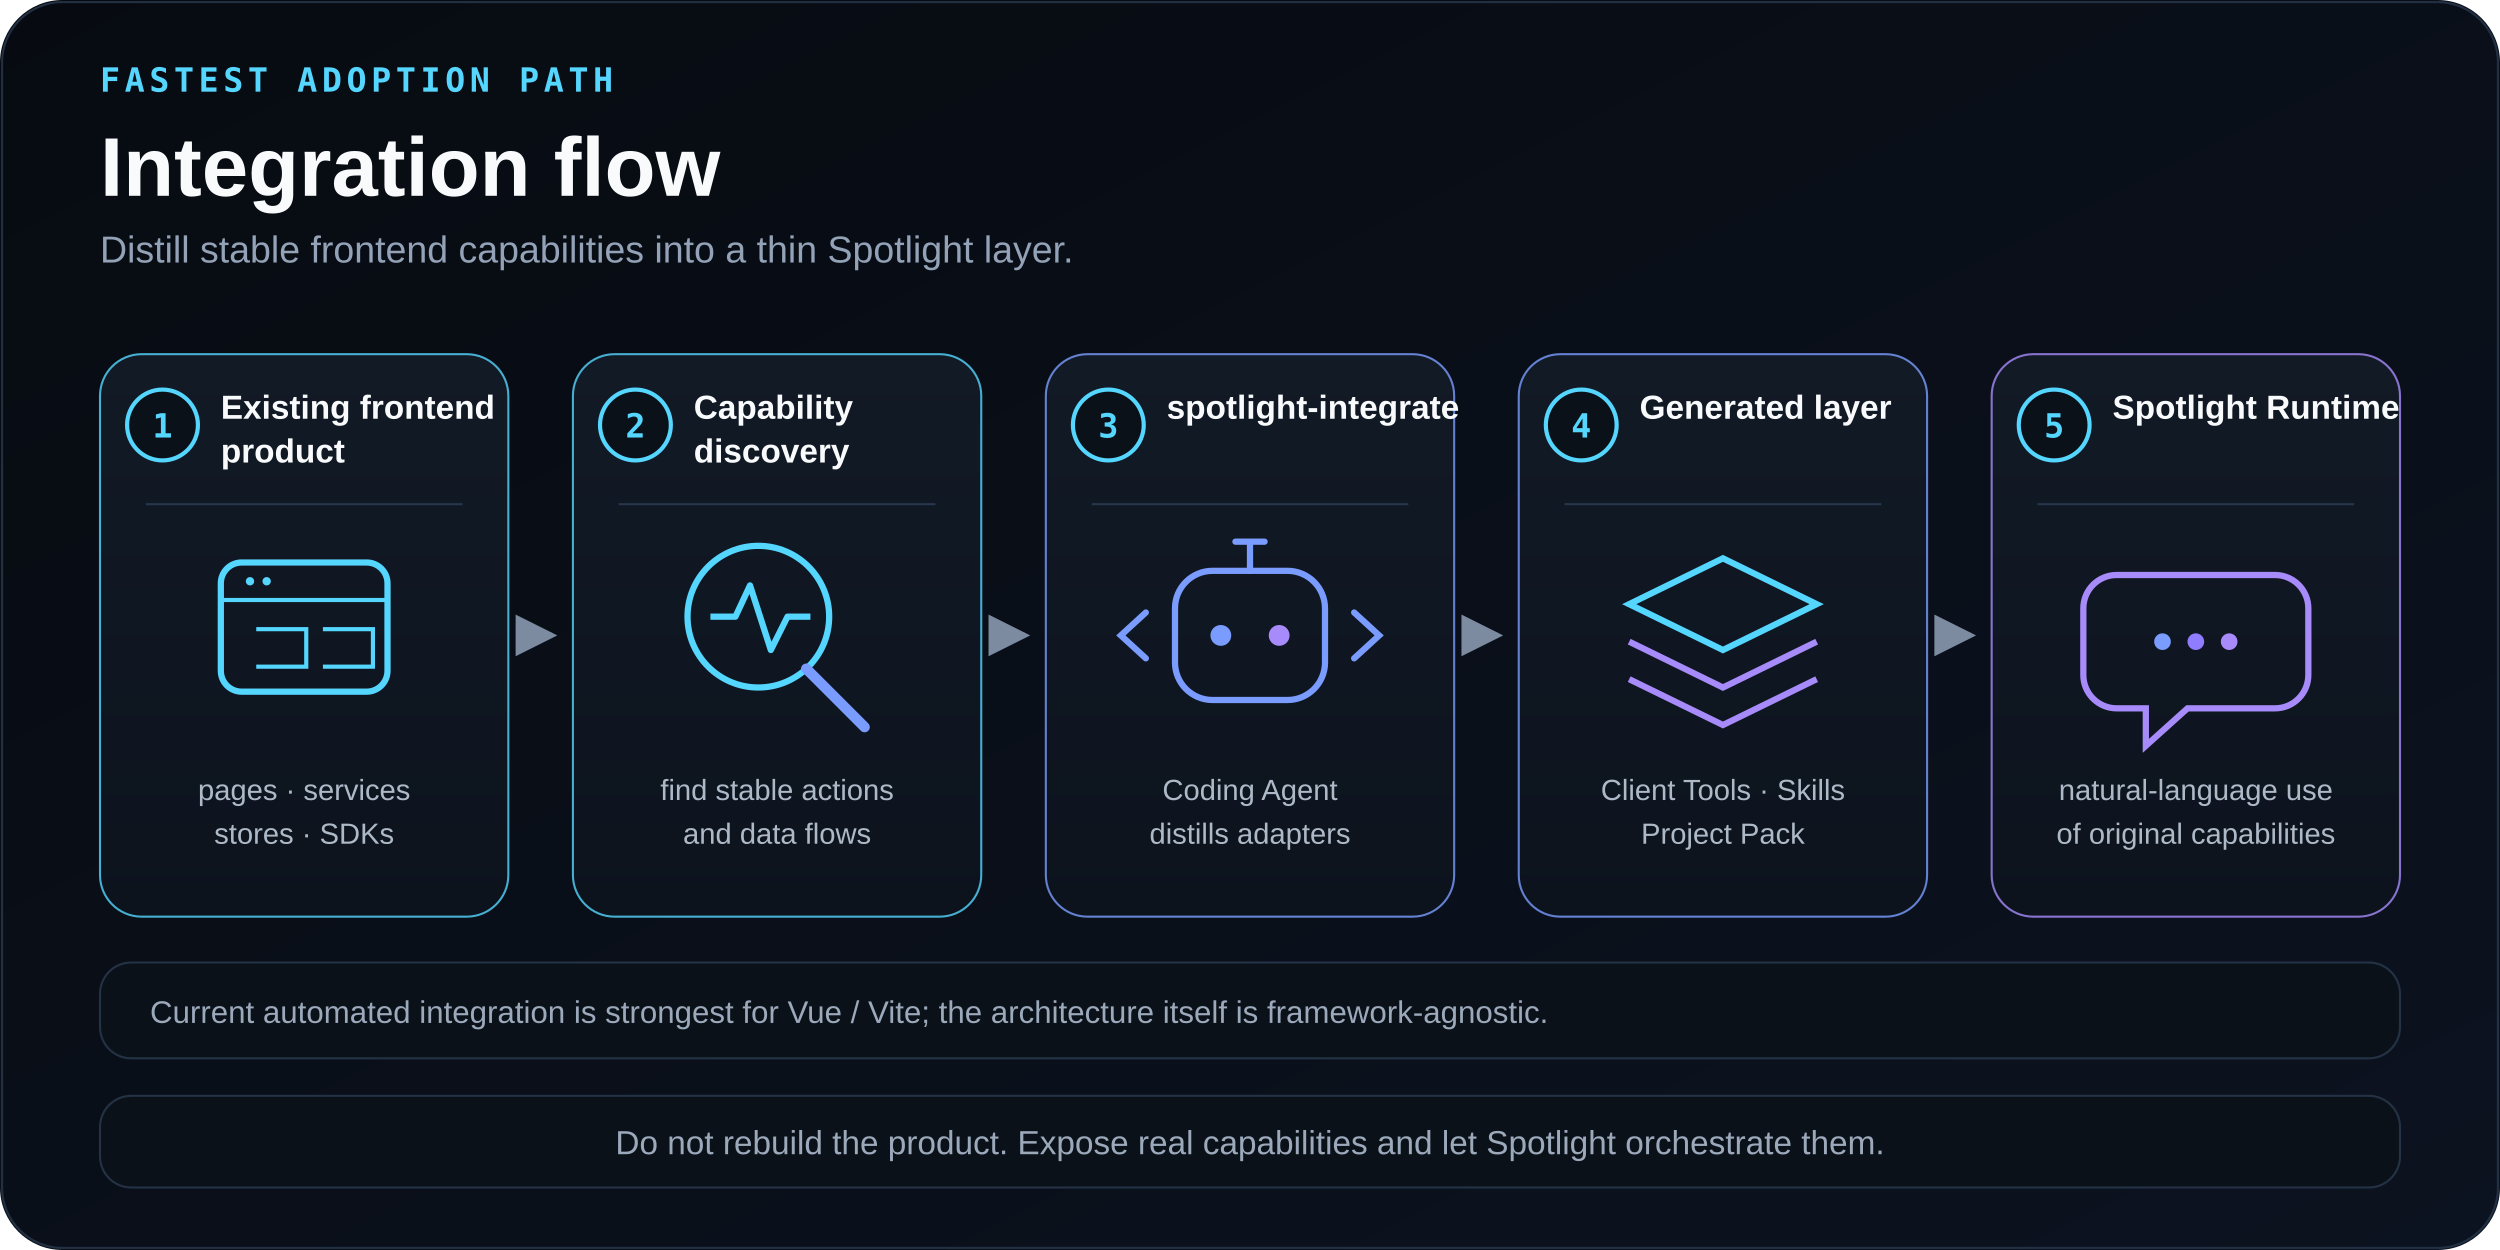
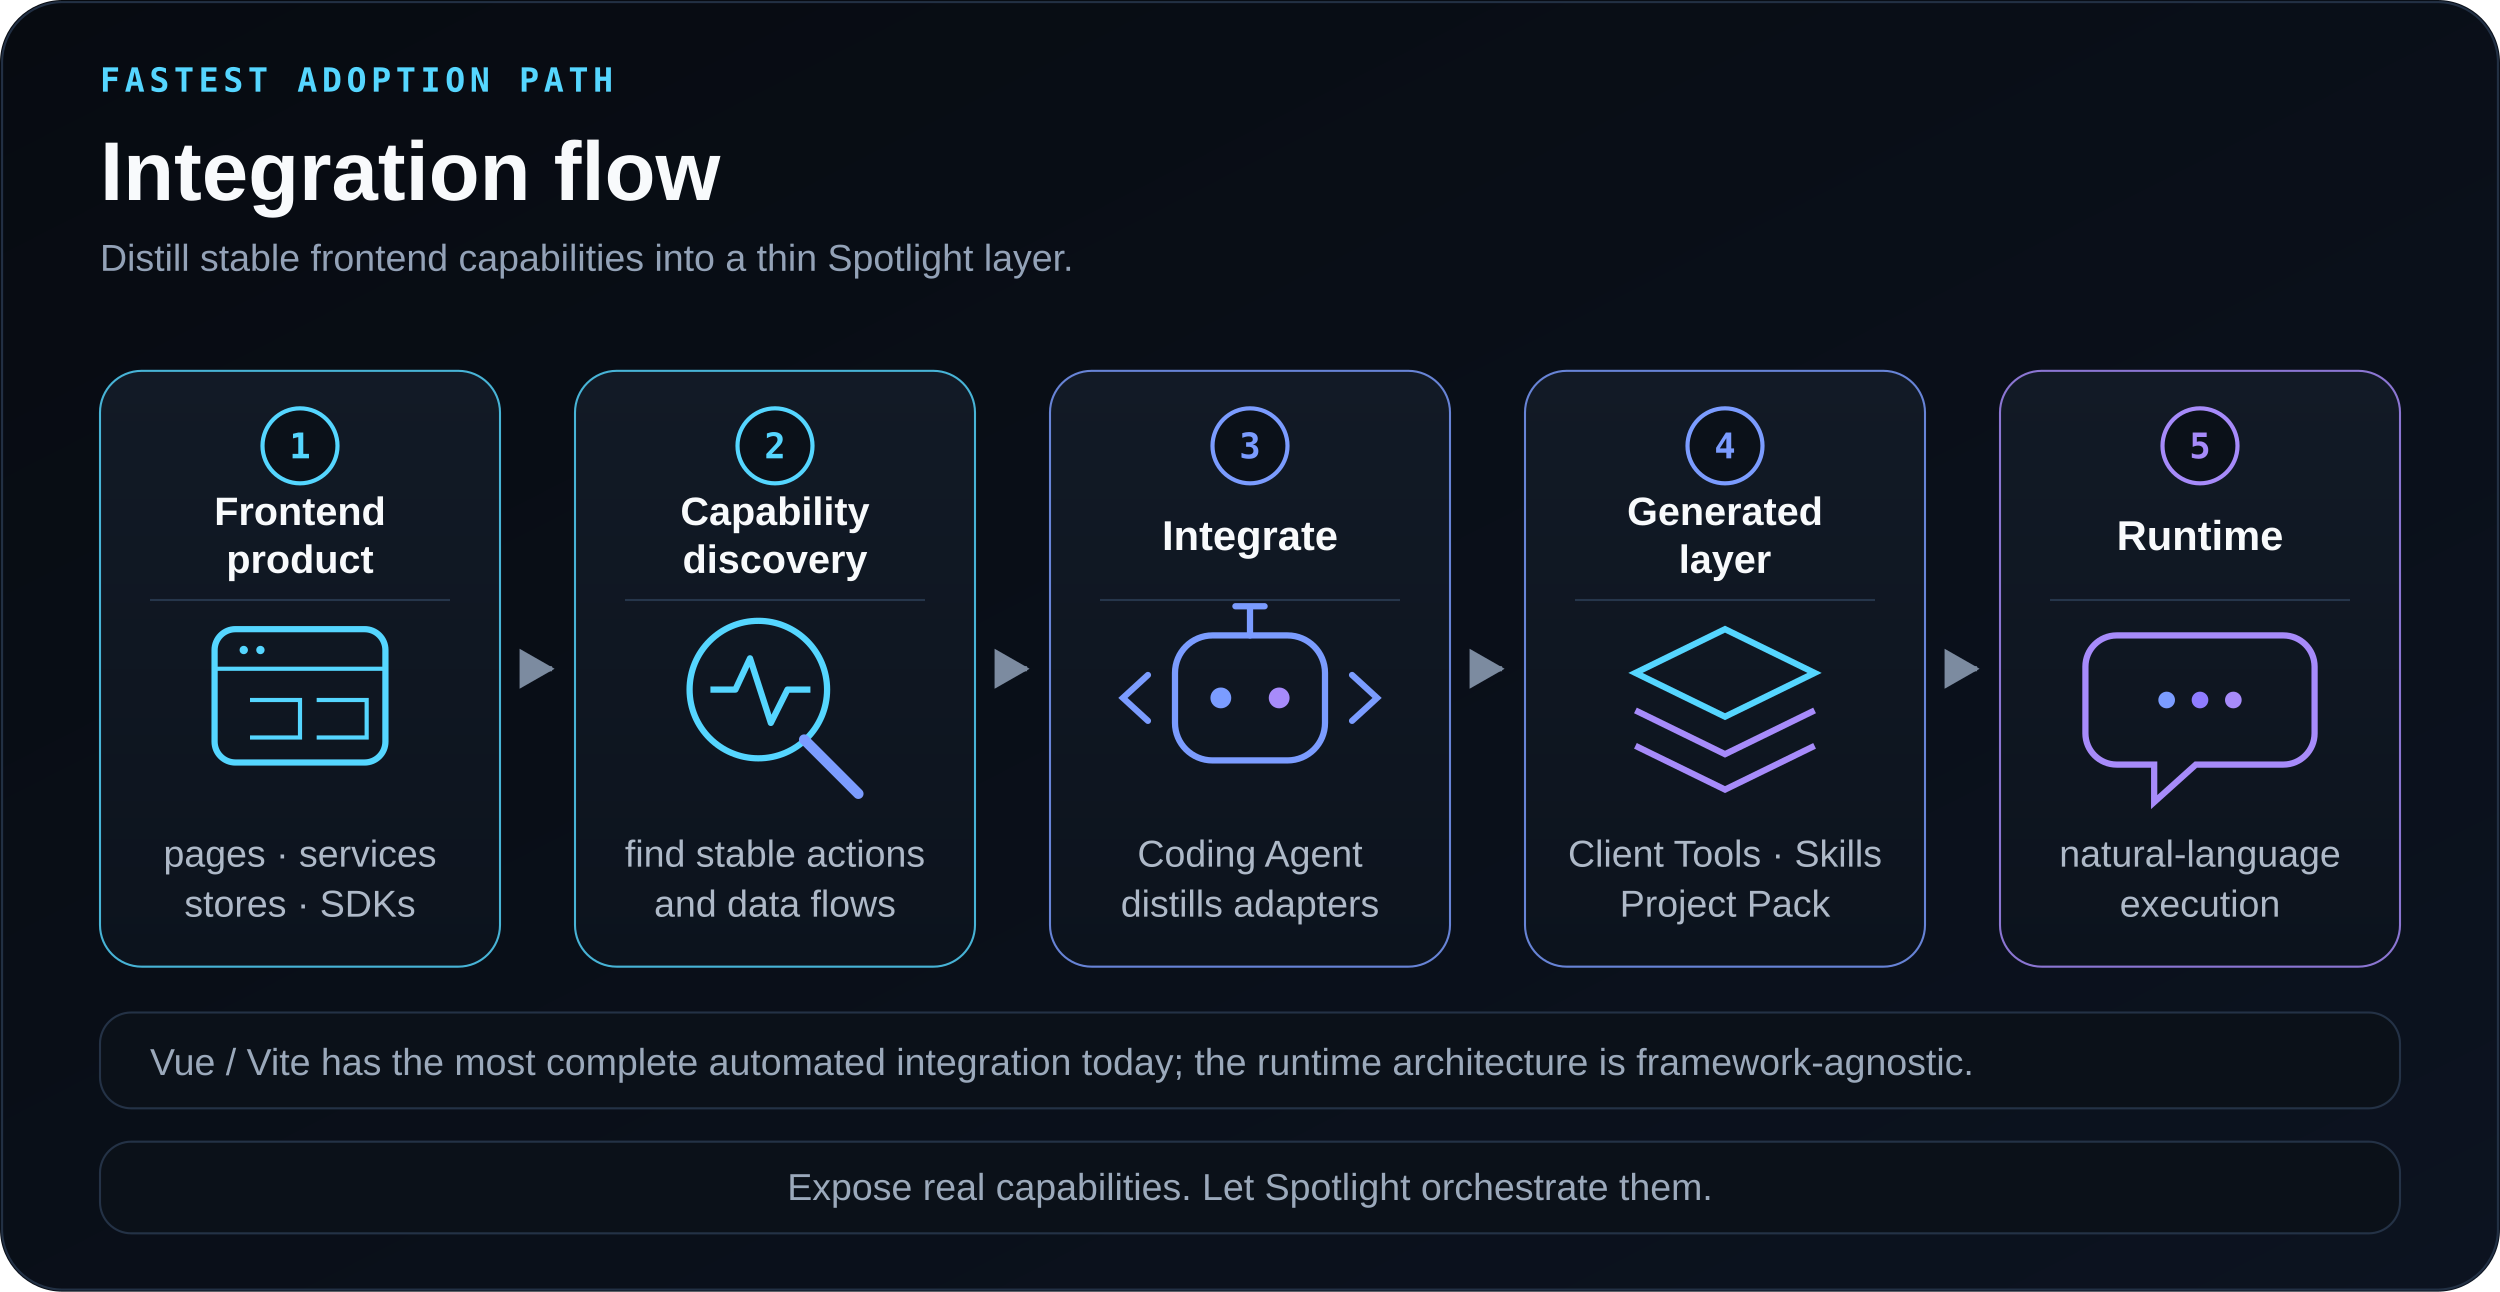
- <svg xmlns="http://www.w3.org/2000/svg" width="1200" height="600" viewBox="0 0 1200 600" role="img" aria-labelledby="title desc">
+ <svg xmlns="http://www.w3.org/2000/svg" width="1200" height="620" viewBox="0 0 1200 620" role="img" aria-labelledby="title desc">
  <defs>
    <linearGradient id="bg" x1="0" y1="0" x2="1" y2="1">
      <stop offset="0" stop-color="#070b11" />
      <stop offset="1" stop-color="#0c1320" />
    </linearGradient>
    <linearGradient id="accent" x1="0" y1="0" x2="1" y2="0">
      <stop offset="0" stop-color="#55d6ff" />
      <stop offset="1" stop-color="#a78bfa" />
    </linearGradient>
    <linearGradient id="panel" x1="0" y1="0" x2="0" y2="1">
      <stop offset="0" stop-color="#121a26" />
      <stop offset="1" stop-color="#0c131d" />
    </linearGradient>
-     <marker id="arrow" markerWidth="8" markerHeight="8" refX="7" refY="4" orient="auto">
-       <path d="M0 0 L8 4 L0 8 Z" fill="#7c8ba0" />
+     <marker id="arrow" markerWidth="8" markerHeight="8" refX="6.5" refY="4" orient="auto">
+       <path d="M0 0 L7 4 L0 8 Z" fill="#7c8ba0" />
+     </marker>
+     <marker id="cyanArrow" markerWidth="8" markerHeight="8" refX="6.5" refY="4" orient="auto">
+       <path d="M0 0 L7 4 L0 8 Z" fill="#55d6ff" />
+     </marker>
+     <marker id="purpleArrow" markerWidth="8" markerHeight="8" refX="6.5" refY="4" orient="auto">
+       <path d="M0 0 L7 4 L0 8 Z" fill="#a78bfa" />
    </marker>
  </defs>
-   <rect width="1200" height="600" rx="30" fill="url(#bg)" />
-   <rect x="1" y="1" width="1198" height="598" rx="29" fill="none" stroke="#223044" />
+   <rect width="1200" height="620" rx="30" fill="url(#bg)" />
+   <rect x="1" y="1" width="1198" height="618" rx="29" fill="none" stroke="#223044" />
  <text x="48" y="44" fill="#55d6ff" font-family="ui-monospace,SFMono-Regular,Menlo,Consolas,monospace" font-size="16" font-weight="700" letter-spacing="2.2">FASTEST ADOPTION PATH</text>
-   <text x="48" y="94" fill="#f8fafc" font-family="-apple-system,BlinkMacSystemFont,Segoe UI,Helvetica Neue,Arial,sans-serif" font-size="40" font-weight="800">Integration flow</text>
-   <text x="48" y="126" fill="#93a2b7" font-family="-apple-system,BlinkMacSystemFont,Segoe UI,Helvetica Neue,Arial,sans-serif" font-size="18">Distill stable frontend capabilities into a thin Spotlight layer.</text>
-   <g transform="translate(48 170)">
-     <rect width="196" height="270" rx="20" fill="url(#panel)" stroke="#55d6ff" stroke-opacity=".8" />
-     <circle cx="30" cy="34" r="17" fill="#0b1119" stroke="#55d6ff" stroke-width="2" />
-     <text x="30" y="40" text-anchor="middle" fill="#55d6ff" font-family="ui-monospace,SFMono-Regular,Menlo,Consolas,monospace" font-size="16" font-weight="700">1</text>
-     <text x="58" y="31" fill="#f8fafc" font-family="-apple-system,BlinkMacSystemFont,Segoe UI,Helvetica Neue,Arial,sans-serif" font-size="16" font-weight="700">Existing frontend</text>
-     <text x="58" y="52" fill="#f8fafc" font-family="-apple-system,BlinkMacSystemFont,Segoe UI,Helvetica Neue,Arial,sans-serif" font-size="16" font-weight="700">product</text>
-     <path d="M22 72H174" stroke="#26364b" />
-     <rect x="58" y="100" width="80" height="62" rx="10" fill="none" stroke="#55d6ff" stroke-width="3" />
-     <path d="M58 118h80M75 132h24v18H75M107 132h24v18h-24" fill="none" stroke="#55d6ff" stroke-width="2" />
-     <circle cx="72" cy="109" r="2" fill="#55d6ff" />
-     <circle cx="80" cy="109" r="2" fill="#55d6ff" />
-     <text x="98" y="214" text-anchor="middle" fill="#aeb9c8" font-family="-apple-system,BlinkMacSystemFont,Segoe UI,Helvetica Neue,Arial,sans-serif" font-size="14">pages · services</text>
-     <text x="98" y="235" text-anchor="middle" fill="#aeb9c8" font-family="-apple-system,BlinkMacSystemFont,Segoe UI,Helvetica Neue,Arial,sans-serif" font-size="14">stores · SDKs</text>
+   <text x="48" y="96" fill="#f8fafc" font-family="-apple-system,BlinkMacSystemFont,'Segoe UI','Helvetica Neue',Arial,sans-serif" font-size="40" font-weight="800">Integration flow</text>
+   <text x="48" y="130" fill="#93a2b7" font-family="-apple-system,BlinkMacSystemFont,'Segoe UI','Helvetica Neue',Arial,sans-serif" font-size="18">Distill stable frontend capabilities into a thin Spotlight layer.</text>
+   <g transform="translate(48 178)">
+     <rect width="192" height="286" rx="20" fill="url(#panel)" stroke="#55d6ff" stroke-opacity=".82" />
+     <circle cx="96" cy="36" r="18" fill="#0b1119" stroke="#55d6ff" stroke-width="2" />
+     <text x="96" y="42" text-anchor="middle" fill="#55d6ff" font-family="ui-monospace,SFMono-Regular,Menlo,Consolas,monospace" font-size="17" font-weight="700">1</text>
+     <text x="96" y="74" text-anchor="middle" fill="#f8fafc" font-family="-apple-system,BlinkMacSystemFont,'Segoe UI','Helvetica Neue',Arial,sans-serif" font-size="19" font-weight="750">Frontend</text>
+     <text x="96" y="97" text-anchor="middle" fill="#f8fafc" font-family="-apple-system,BlinkMacSystemFont,'Segoe UI','Helvetica Neue',Arial,sans-serif" font-size="19" font-weight="750">product</text>
+     <path d="M24 110H168" stroke="#26364b" />
+     <rect x="55" y="124" width="82" height="64" rx="10" fill="none" stroke="#55d6ff" stroke-width="3" />
+     <path d="M55 143h82M72 158h24v18H72M104 158h24v18h-24" fill="none" stroke="#55d6ff" stroke-width="2" />
+     <circle cx="69" cy="134" r="2" fill="#55d6ff" />
+     <circle cx="77" cy="134" r="2" fill="#55d6ff" />
+     <text x="96" y="238" text-anchor="middle" fill="#aeb9c8" font-family="-apple-system,BlinkMacSystemFont,'Segoe UI','Helvetica Neue',Arial,sans-serif" font-size="18">pages · services</text>
+     <text x="96" y="262" text-anchor="middle" fill="#aeb9c8" font-family="-apple-system,BlinkMacSystemFont,'Segoe UI','Helvetica Neue',Arial,sans-serif" font-size="18">stores · SDKs</text>
  </g>
-   <g transform="translate(275 170)">
-     <rect width="196" height="270" rx="20" fill="url(#panel)" stroke="#55d6ff" stroke-opacity=".8" />
-     <circle cx="30" cy="34" r="17" fill="#0b1119" stroke="#55d6ff" stroke-width="2" />
-     <text x="30" y="40" text-anchor="middle" fill="#55d6ff" font-family="ui-monospace,SFMono-Regular,Menlo,Consolas,monospace" font-size="16" font-weight="700">2</text>
-     <text x="58" y="31" fill="#f8fafc" font-family="-apple-system,BlinkMacSystemFont,Segoe UI,Helvetica Neue,Arial,sans-serif" font-size="16" font-weight="700">Capability</text>
-     <text x="58" y="52" fill="#f8fafc" font-family="-apple-system,BlinkMacSystemFont,Segoe UI,Helvetica Neue,Arial,sans-serif" font-size="16" font-weight="700">discovery</text>
-     <path d="M22 72H174" stroke="#26364b" />
-     <circle cx="89" cy="126" r="34" fill="none" stroke="#55d6ff" stroke-width="3" />
-     <path d="M112 151l28 28" stroke="#7b9cff" stroke-width="5" stroke-linecap="round" />
-     <path d="M66 126h12l7-15 10 31 8-16h11" fill="none" stroke="#55d6ff" stroke-width="3" stroke-linejoin="round" />
-     <text x="98" y="214" text-anchor="middle" fill="#aeb9c8" font-family="-apple-system,BlinkMacSystemFont,Segoe UI,Helvetica Neue,Arial,sans-serif" font-size="14">find stable actions</text>
-     <text x="98" y="235" text-anchor="middle" fill="#aeb9c8" font-family="-apple-system,BlinkMacSystemFont,Segoe UI,Helvetica Neue,Arial,sans-serif" font-size="14">and data flows</text>
+   <g transform="translate(276 178)">
+     <rect width="192" height="286" rx="20" fill="url(#panel)" stroke="#55d6ff" stroke-opacity=".82" />
+     <circle cx="96" cy="36" r="18" fill="#0b1119" stroke="#55d6ff" stroke-width="2" />
+     <text x="96" y="42" text-anchor="middle" fill="#55d6ff" font-family="ui-monospace,SFMono-Regular,Menlo,Consolas,monospace" font-size="17" font-weight="700">2</text>
+     <text x="96" y="74" text-anchor="middle" fill="#f8fafc" font-family="-apple-system,BlinkMacSystemFont,'Segoe UI','Helvetica Neue',Arial,sans-serif" font-size="19" font-weight="750">Capability</text>
+     <text x="96" y="97" text-anchor="middle" fill="#f8fafc" font-family="-apple-system,BlinkMacSystemFont,'Segoe UI','Helvetica Neue',Arial,sans-serif" font-size="19" font-weight="750">discovery</text>
+     <path d="M24 110H168" stroke="#26364b" />
+     <circle cx="88" cy="153" r="33" fill="none" stroke="#55d6ff" stroke-width="3" />
+     <path d="M110 177l26 26" stroke="#7b9cff" stroke-width="5" stroke-linecap="round" />
+     <path d="M65 153h12l7-15 10 31 8-16h11" fill="none" stroke="#55d6ff" stroke-width="3" stroke-linejoin="round" />
+     <text x="96" y="238" text-anchor="middle" fill="#aeb9c8" font-family="-apple-system,BlinkMacSystemFont,'Segoe UI','Helvetica Neue',Arial,sans-serif" font-size="18">find stable actions</text>
+     <text x="96" y="262" text-anchor="middle" fill="#aeb9c8" font-family="-apple-system,BlinkMacSystemFont,'Segoe UI','Helvetica Neue',Arial,sans-serif" font-size="18">and data flows</text>
  </g>
-   <g transform="translate(502 170)">
-     <rect width="196" height="270" rx="20" fill="url(#panel)" stroke="#7b9cff" stroke-opacity=".8" />
-     <circle cx="30" cy="34" r="17" fill="#0b1119" stroke="#55d6ff" stroke-width="2" />
-     <text x="30" y="40" text-anchor="middle" fill="#55d6ff" font-family="ui-monospace,SFMono-Regular,Menlo,Consolas,monospace" font-size="16" font-weight="700">3</text>
-     <text x="58" y="31" fill="#f8fafc" font-family="-apple-system,BlinkMacSystemFont,Segoe UI,Helvetica Neue,Arial,sans-serif" font-size="16" font-weight="700">spotlight-integrate</text>
-     <path d="M22 72H174" stroke="#26364b" />
-     <rect x="62" y="104" width="72" height="62" rx="18" fill="none" stroke="#7b9cff" stroke-width="3" />
-     <circle cx="84" cy="135" r="5" fill="#7b9cff" />
-     <circle cx="112" cy="135" r="5" fill="#a78bfa" />
-     <path d="M98 104v-14M91 90h14M48 124l-12 11 12 11M148 124l12 11-12 11" fill="none" stroke="#7b9cff" stroke-width="3" stroke-linecap="round" />
-     <text x="98" y="214" text-anchor="middle" fill="#aeb9c8" font-family="-apple-system,BlinkMacSystemFont,Segoe UI,Helvetica Neue,Arial,sans-serif" font-size="14">Coding Agent</text>
-     <text x="98" y="235" text-anchor="middle" fill="#aeb9c8" font-family="-apple-system,BlinkMacSystemFont,Segoe UI,Helvetica Neue,Arial,sans-serif" font-size="14">distills adapters</text>
+   <g transform="translate(504 178)">
+     <rect width="192" height="286" rx="20" fill="url(#panel)" stroke="#7b9cff" stroke-opacity=".82" />
+     <circle cx="96" cy="36" r="18" fill="#0b1119" stroke="#7b9cff" stroke-width="2" />
+     <text x="96" y="42" text-anchor="middle" fill="#7b9cff" font-family="ui-monospace,SFMono-Regular,Menlo,Consolas,monospace" font-size="17" font-weight="700">3</text>
+     <text x="96" y="86" text-anchor="middle" fill="#f8fafc" font-family="-apple-system,BlinkMacSystemFont,'Segoe UI','Helvetica Neue',Arial,sans-serif" font-size="20" font-weight="750">Integrate</text>
+     <path d="M24 110H168" stroke="#26364b" />
+     <rect x="60" y="127" width="72" height="60" rx="18" fill="none" stroke="#7b9cff" stroke-width="3" />
+     <circle cx="82" cy="157" r="5" fill="#7b9cff" />
+     <circle cx="110" cy="157" r="5" fill="#a78bfa" />
+     <path d="M96 127v-14M89 113h14M47 146l-12 11 12 11M145 146l12 11-12 11" fill="none" stroke="#7b9cff" stroke-width="3" stroke-linecap="round" />
+     <text x="96" y="238" text-anchor="middle" fill="#aeb9c8" font-family="-apple-system,BlinkMacSystemFont,'Segoe UI','Helvetica Neue',Arial,sans-serif" font-size="18">Coding Agent</text>
+     <text x="96" y="262" text-anchor="middle" fill="#aeb9c8" font-family="-apple-system,BlinkMacSystemFont,'Segoe UI','Helvetica Neue',Arial,sans-serif" font-size="18">distills adapters</text>
  </g>
-   <g transform="translate(729 170)">
-     <rect width="196" height="270" rx="20" fill="url(#panel)" stroke="#7b9cff" stroke-opacity=".8" />
-     <circle cx="30" cy="34" r="17" fill="#0b1119" stroke="#55d6ff" stroke-width="2" />
-     <text x="30" y="40" text-anchor="middle" fill="#55d6ff" font-family="ui-monospace,SFMono-Regular,Menlo,Consolas,monospace" font-size="16" font-weight="700">4</text>
-     <text x="58" y="31" fill="#f8fafc" font-family="-apple-system,BlinkMacSystemFont,Segoe UI,Helvetica Neue,Arial,sans-serif" font-size="16" font-weight="700">Generated layer</text>
-     <path d="M22 72H174" stroke="#26364b" />
-     <path d="M98 98l45 22-45 22-45-22Z" fill="none" stroke="#55d6ff" stroke-width="3" />
-     <path d="M53 138l45 22 45-22M53 156l45 22 45-22" fill="none" stroke="#a78bfa" stroke-width="3" />
-     <text x="98" y="214" text-anchor="middle" fill="#aeb9c8" font-family="-apple-system,BlinkMacSystemFont,Segoe UI,Helvetica Neue,Arial,sans-serif" font-size="14">Client Tools · Skills</text>
-     <text x="98" y="235" text-anchor="middle" fill="#aeb9c8" font-family="-apple-system,BlinkMacSystemFont,Segoe UI,Helvetica Neue,Arial,sans-serif" font-size="14">Project Pack</text>
+   <g transform="translate(732 178)">
+     <rect width="192" height="286" rx="20" fill="url(#panel)" stroke="#7b9cff" stroke-opacity=".82" />
+     <circle cx="96" cy="36" r="18" fill="#0b1119" stroke="#7b9cff" stroke-width="2" />
+     <text x="96" y="42" text-anchor="middle" fill="#7b9cff" font-family="ui-monospace,SFMono-Regular,Menlo,Consolas,monospace" font-size="17" font-weight="700">4</text>
+     <text x="96" y="74" text-anchor="middle" fill="#f8fafc" font-family="-apple-system,BlinkMacSystemFont,'Segoe UI','Helvetica Neue',Arial,sans-serif" font-size="19" font-weight="750">Generated</text>
+     <text x="96" y="97" text-anchor="middle" fill="#f8fafc" font-family="-apple-system,BlinkMacSystemFont,'Segoe UI','Helvetica Neue',Arial,sans-serif" font-size="19" font-weight="750">layer</text>
+     <path d="M24 110H168" stroke="#26364b" />
+     <path d="M96 124l43 21-43 21-43-21Z" fill="none" stroke="#55d6ff" stroke-width="3" />
+     <path d="M53 163l43 21 43-21M53 180l43 21 43-21" fill="none" stroke="#a78bfa" stroke-width="3" />
+     <text x="96" y="238" text-anchor="middle" fill="#aeb9c8" font-family="-apple-system,BlinkMacSystemFont,'Segoe UI','Helvetica Neue',Arial,sans-serif" font-size="18">Client Tools · Skills</text>
+     <text x="96" y="262" text-anchor="middle" fill="#aeb9c8" font-family="-apple-system,BlinkMacSystemFont,'Segoe UI','Helvetica Neue',Arial,sans-serif" font-size="18">Project Pack</text>
  </g>
-   <g transform="translate(956 170)">
-     <rect width="196" height="270" rx="20" fill="url(#panel)" stroke="#a78bfa" stroke-opacity=".8" />
-     <circle cx="30" cy="34" r="17" fill="#0b1119" stroke="#55d6ff" stroke-width="2" />
-     <text x="30" y="40" text-anchor="middle" fill="#55d6ff" font-family="ui-monospace,SFMono-Regular,Menlo,Consolas,monospace" font-size="16" font-weight="700">5</text>
-     <text x="58" y="31" fill="#f8fafc" font-family="-apple-system,BlinkMacSystemFont,Segoe UI,Helvetica Neue,Arial,sans-serif" font-size="16" font-weight="700">Spotlight Runtime</text>
-     <path d="M22 72H174" stroke="#26364b" />
-     <path d="M60 106h76a16 16 0 0 1 16 16v32a16 16 0 0 1-16 16h-42l-20 18v-18H60a16 16 0 0 1-16-16v-32a16 16 0 0 1 16-16Z" fill="none" stroke="#a78bfa" stroke-width="3" />
-     <circle cx="82" cy="138" r="4" fill="#7b9cff" />
-     <circle cx="98" cy="138" r="4" fill="#8f7cff" />
-     <circle cx="114" cy="138" r="4" fill="#a78bfa" />
-     <text x="98" y="214" text-anchor="middle" fill="#aeb9c8" font-family="-apple-system,BlinkMacSystemFont,Segoe UI,Helvetica Neue,Arial,sans-serif" font-size="14">natural-language use</text>
-     <text x="98" y="235" text-anchor="middle" fill="#aeb9c8" font-family="-apple-system,BlinkMacSystemFont,Segoe UI,Helvetica Neue,Arial,sans-serif" font-size="14">of original capabilities</text>
+   <g transform="translate(960 178)">
+     <rect width="192" height="286" rx="20" fill="url(#panel)" stroke="#a78bfa" stroke-opacity=".82" />
+     <circle cx="96" cy="36" r="18" fill="#0b1119" stroke="#a78bfa" stroke-width="2" />
+     <text x="96" y="42" text-anchor="middle" fill="#a78bfa" font-family="ui-monospace,SFMono-Regular,Menlo,Consolas,monospace" font-size="17" font-weight="700">5</text>
+     <text x="96" y="86" text-anchor="middle" fill="#f8fafc" font-family="-apple-system,BlinkMacSystemFont,'Segoe UI','Helvetica Neue',Arial,sans-serif" font-size="20" font-weight="750">Runtime</text>
+     <path d="M24 110H168" stroke="#26364b" />
+     <path d="M56 127h80a15 15 0 0 1 15 15v32a15 15 0 0 1-15 15h-42l-20 18v-18H56a15 15 0 0 1-15-15v-32a15 15 0 0 1 15-15Z" fill="none" stroke="#a78bfa" stroke-width="3" />
+     <circle cx="80" cy="158" r="4" fill="#7b9cff" />
+     <circle cx="96" cy="158" r="4" fill="#8f7cff" />
+     <circle cx="112" cy="158" r="4" fill="#a78bfa" />
+     <text x="96" y="238" text-anchor="middle" fill="#aeb9c8" font-family="-apple-system,BlinkMacSystemFont,'Segoe UI','Helvetica Neue',Arial,sans-serif" font-size="18">natural-language</text>
+     <text x="96" y="262" text-anchor="middle" fill="#aeb9c8" font-family="-apple-system,BlinkMacSystemFont,'Segoe UI','Helvetica Neue',Arial,sans-serif" font-size="18">execution</text>
  </g>
-   <path d="M251 305 H265" stroke="#7c8ba0" stroke-width="2.5" marker-end="url(#arrow)" />
-   <path d="M478 305 H492" stroke="#7c8ba0" stroke-width="2.5" marker-end="url(#arrow)" />
-   <path d="M705 305 H719" stroke="#7c8ba0" stroke-width="2.5" marker-end="url(#arrow)" />
-   <path d="M932 305 H946" stroke="#7c8ba0" stroke-width="2.5" marker-end="url(#arrow)" />
-   <rect x="48" y="462" width="1104" height="46" rx="15" fill="#0b1119" stroke="#243246" />
-   <text x="72" y="491" fill="#9ba9bb" font-family="-apple-system,BlinkMacSystemFont,Segoe UI,Helvetica Neue,Arial,sans-serif" font-size="15">Current automated integration is strongest for Vue / Vite; the architecture itself is framework-agnostic.</text>
-   <rect x="48" y="526" width="1104" height="44" rx="15" fill="#0b1119" stroke="#243246" />
-   <text x="600" y="554" text-anchor="middle" fill="#9ba9bb" font-family="-apple-system,BlinkMacSystemFont,Segoe UI,Helvetica Neue,Arial,sans-serif" font-size="16">Do not rebuild the product. Expose real capabilities and let Spotlight orchestrate them.</text>
+   <path d="M251 321 H265" stroke="#7c8ba0" stroke-width="2.4" marker-end="url(#arrow)" />
+   <path d="M479 321 H493" stroke="#7c8ba0" stroke-width="2.4" marker-end="url(#arrow)" />
+   <path d="M707 321 H721" stroke="#7c8ba0" stroke-width="2.4" marker-end="url(#arrow)" />
+   <path d="M935 321 H949" stroke="#7c8ba0" stroke-width="2.4" marker-end="url(#arrow)" />
+   <rect x="48" y="486" width="1104" height="46" rx="15" fill="#0b1119" stroke="#243246" />
+   <text x="72" y="516" fill="#9ba9bb" font-family="-apple-system,BlinkMacSystemFont,'Segoe UI','Helvetica Neue',Arial,sans-serif" font-size="18">Vue / Vite has the most complete automated integration today; the runtime architecture is framework-agnostic.</text>
+   <rect x="48" y="548" width="1104" height="44" rx="15" fill="#0b1119" stroke="#243246" />
+   <text x="600" y="576" text-anchor="middle" fill="#9ba9bb" font-family="-apple-system,BlinkMacSystemFont,'Segoe UI','Helvetica Neue',Arial,sans-serif" font-size="18">Expose real capabilities. Let Spotlight orchestrate them.</text>
</svg>
